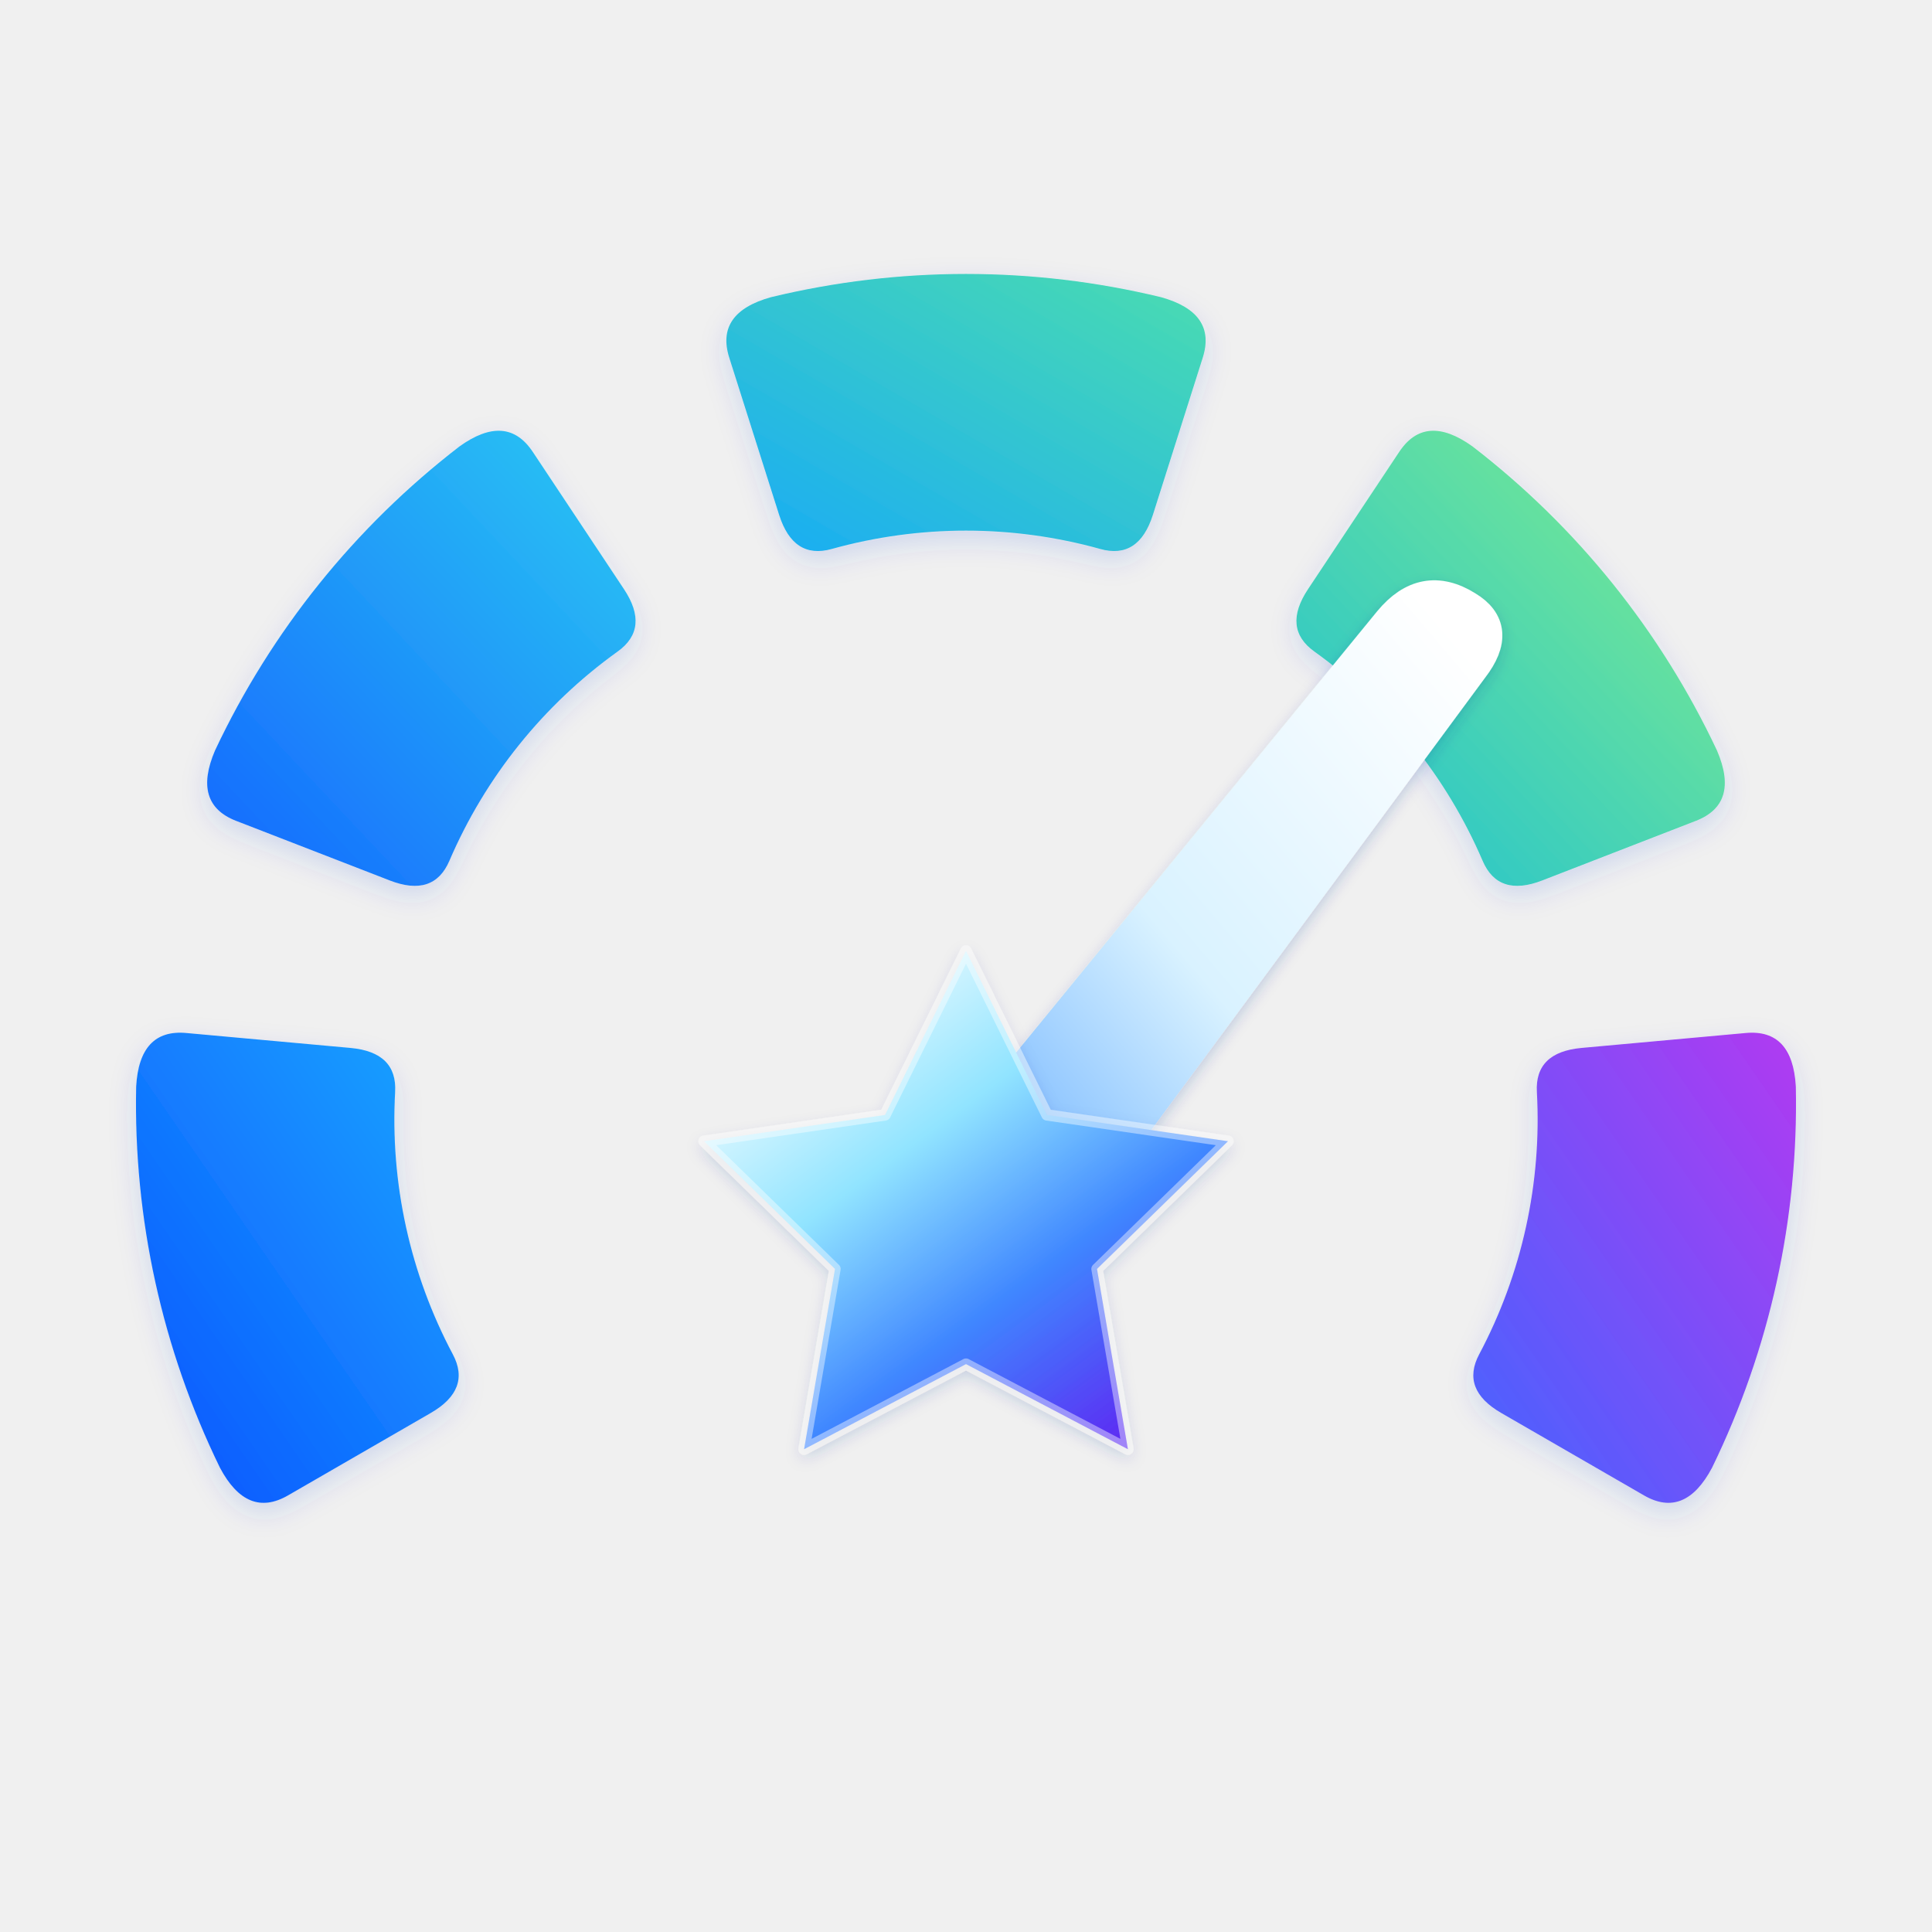
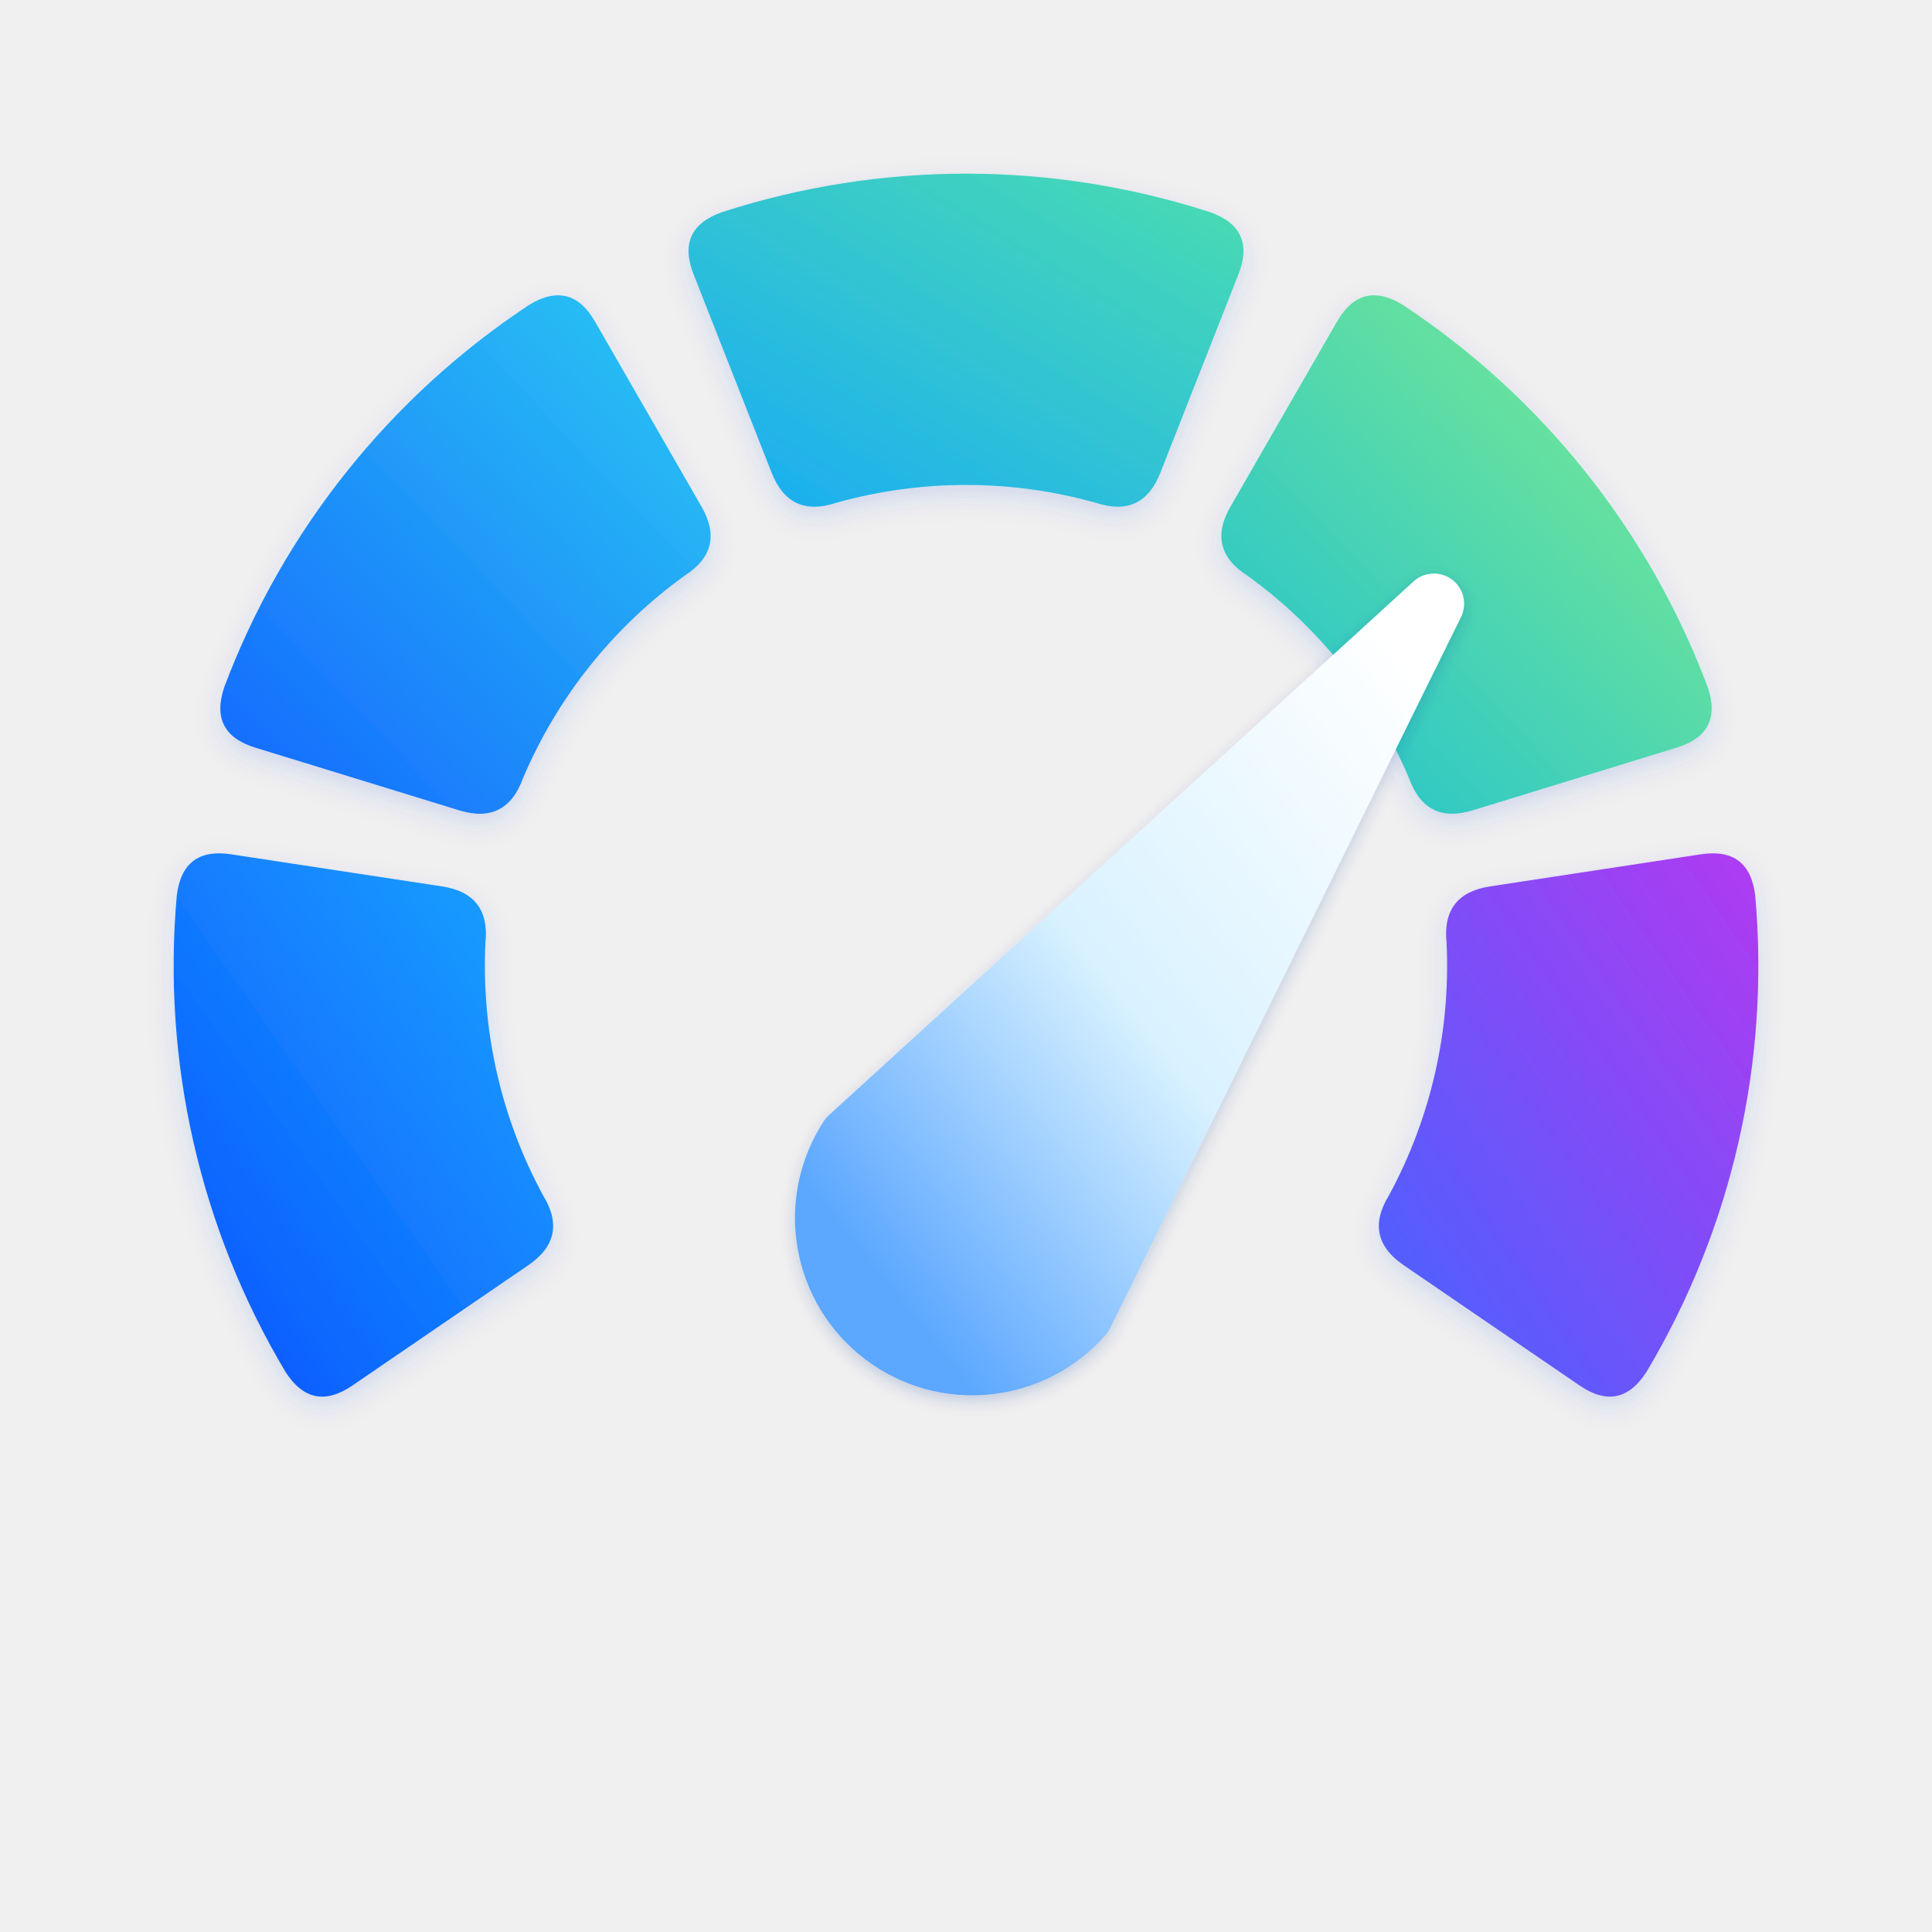
<svg xmlns="http://www.w3.org/2000/svg" width="1024" height="1024" viewBox="0 0 1024 1024">
  <defs>
    <linearGradient id="seg1" x1="0" y1="1" x2="1" y2="0">
      <stop offset="0" stop-color="#0b52ff" />
      <stop offset="1" stop-color="#19a7ff" />
    </linearGradient>
    <linearGradient id="seg2" x1="0" y1="1" x2="1" y2="0">
      <stop offset="0" stop-color="#1466ff" />
      <stop offset="1" stop-color="#2bcaf2" />
    </linearGradient>
    <linearGradient id="seg3" x1="0" y1="1" x2="1" y2="0">
      <stop offset="0" stop-color="#18abf6" />
      <stop offset="1" stop-color="#4bddaf" />
    </linearGradient>
    <linearGradient id="seg4" x1="0" y1="1" x2="1" y2="0">
      <stop offset="0" stop-color="#1bbfd4" />
      <stop offset="1" stop-color="#85ef89" />
    </linearGradient>
    <linearGradient id="seg5" x1="0" y1="1" x2="1" y2="0">
      <stop offset="0" stop-color="#4364ff" />
      <stop offset="1" stop-color="#b13af1" />
    </linearGradient>
    <linearGradient id="needle" x1="0.10" y1="0.90" x2="0.95" y2="0.06">
      <stop offset="0" stop-color="#5ca7ff" />
      <stop offset="0.46" stop-color="#d9f2ff" />
      <stop offset="1" stop-color="#ffffff" />
    </linearGradient>
-     <linearGradient id="star" x1="0.14" y1="0.08" x2="0.82" y2="0.96">
-       <stop offset="0" stop-color="#fbffff" />
-       <stop offset="0.36" stop-color="#91e4ff" />
-       <stop offset="0.68" stop-color="#3f86ff" />
-       <stop offset="1" stop-color="#5c2df3" />
-     </linearGradient>
    <filter id="softShadow" x="-30%" y="-30%" width="160%" height="160%">
      <feDropShadow dx="0" dy="5" stdDeviation="7" flood-color="#1844d7" flood-opacity="0.14" />
    </filter>
    <filter id="tinyShadow" x="-30%" y="-30%" width="160%" height="160%">
      <feDropShadow dx="0" dy="3" stdDeviation="4" flood-color="#173a96" flood-opacity="0.20" />
    </filter>
  </defs>
-   <g filter="url(#softShadow)" transform="translate(0 18) translate(512 512) scale(1.04) translate(-512 -512)">
-     <path d="M 166.46,764.50 Q 145.67,776.50 131.81,750.43 A 423,423 0 0 1 89.09,556.14 Q 90.74,526.66 114.64,528.84 L 198.30,536.45 Q 222.20,538.63 221.06,558.91 A 255,255 0 0 0 250.45,692.57 Q 259.99,710.50 239.20,722.50 L 166.46,764.50 Z" fill="url(#seg1)" />
-     <path d="M 140.00,420.71 Q 117.63,412.03 129.26,384.90 A 423,423 0 0 1 253.91,229.86 Q 277.92,212.67 291.20,232.66 L 337.68,302.63 Q 350.96,322.62 334.45,334.44 A 255,255 0 0 0 248.70,441.10 Q 240.69,459.77 218.32,451.09 L 140.00,420.71 Z" fill="url(#seg2)" />
-     <path d="M 391.35,184.68 Q 384.10,161.80 412.53,153.86 A 423,423 0 0 1 611.47,153.86 Q 639.90,161.80 632.65,184.68 L 607.25,264.74 Q 599.99,287.62 580.43,282.16 A 255,255 0 0 0 443.57,282.16 Q 424.01,287.62 416.75,264.74 L 391.35,184.68 Z" fill="url(#seg3)" />
-     <path d="M 732.80,232.66 Q 746.08,212.67 770.09,229.86 A 423,423 0 0 1 894.74,384.90 Q 906.37,412.03 884.00,420.71 L 805.68,451.09 Q 783.31,459.77 775.30,441.10 A 255,255 0 0 0 689.55,334.44 Q 673.04,322.62 686.32,302.63 L 732.80,232.66 Z" fill="url(#seg4)" />
-     <path d="M 909.36,528.84 Q 933.26,526.66 934.91,556.14 A 423,423 0 0 1 892.19,750.43 Q 878.33,776.50 857.54,764.50 L 784.80,722.50 Q 764.01,710.50 773.55,692.57 A 255,255 0 0 0 802.94,558.91 Q 801.80,538.63 825.70,536.45 L 909.36,528.84 Z" fill="url(#seg5)" />
+   <g filter="url(#softShadow)">
+     <path d="M 151.3,727.1 A 420,420 0 0 1 93.7,474.7 Q 96.8,448.9 122.5,452.8 L 234.2,469.8 Q 259.9,473.7 257.3,499.5 A 255,255 0 0 0 287.9,633.7 Q 301.5,655.9 280.0,670.6 L 186.7,734.4 Q 165.3,749.0 151.3,727.1 Z" fill="url(#seg1)" />
+     <path d="M 118.9,364.1 A 420,420 0 0 1 280.3,161.7 Q 302.5,148.0 315.4,170.5 L 371.8,268.5 Q 384.8,291.0 362.9,305.1 A 255,255 0 0 0 277.1,412.7 Q 268.2,437.1 243.4,429.5 L 135.4,396.3 Q 110.5,388.7 118.9,364.1 Z" fill="url(#seg2)" />
+     <path d="M 382.5,112.5 A 420,420 0 0 1 641.5,112.5 Q 665.9,121.2 656.4,145.4 L 615.0,250.6 Q 605.5,274.7 580.8,266.5 A 255,255 0 0 0 443.2,266.5 Q 418.5,274.7 409.0,250.6 L 367.6,145.4 Q 358.1,121.2 382.5,112.5 Z" fill="url(#seg3)" />
+     <path d="M 743.7,161.7 A 420,420 0 0 1 905.1,364.1 Q 913.5,388.7 888.6,396.3 L 780.6,429.5 Q 755.8,437.1 746.9,412.7 A 255,255 0 0 0 661.1,305.1 Q 639.2,291.0 652.2,268.5 L 708.6,170.5 Q 721.5,148.0 743.7,161.7 Z" fill="url(#seg4)" />
+     <path d="M 930.3,474.7 A 420,420 0 0 1 872.7,727.1 Q 858.7,749.0 837.3,734.4 L 744.0,670.6 Q 722.5,655.9 736.1,633.7 A 255,255 0 0 0 766.7,499.5 Q 764.1,473.7 789.8,469.8 L 901.5,452.8 Q 927.2,448.9 930.3,474.7 Z" fill="url(#seg5)" />
  </g>
-   <path transform="translate(26 32) scale(.95)" d="     M 469,654     L 748,313     Q 767,290 791,305     Q 811,317 794,339     L 546,675     Q 536,688 521,687     Q 504,685 496,670     Z" fill="url(#needle)" stroke="url(#needle)" stroke-width="18" stroke-linejoin="round" filter="url(#tinyShadow)" />
-   <polygon points="512.00,504.00 554.91,590.94 650.85,604.88 581.43,672.56 597.82,768.12 512.00,723.00 426.18,768.12 442.57,672.56 373.15,604.88 469.09,590.94" fill="url(#star)" stroke="#ffffff" stroke-opacity=".42" stroke-width="6" stroke-linejoin="round" filter="url(#tinyShadow)" />
+   <path d="     M 760,320     L 450,603     A 78,78 0 0 0 574,697     Z" fill="url(#needle)" stroke="url(#needle)" stroke-width="32" stroke-linejoin="round" filter="url(#tinyShadow)" />
</svg>
